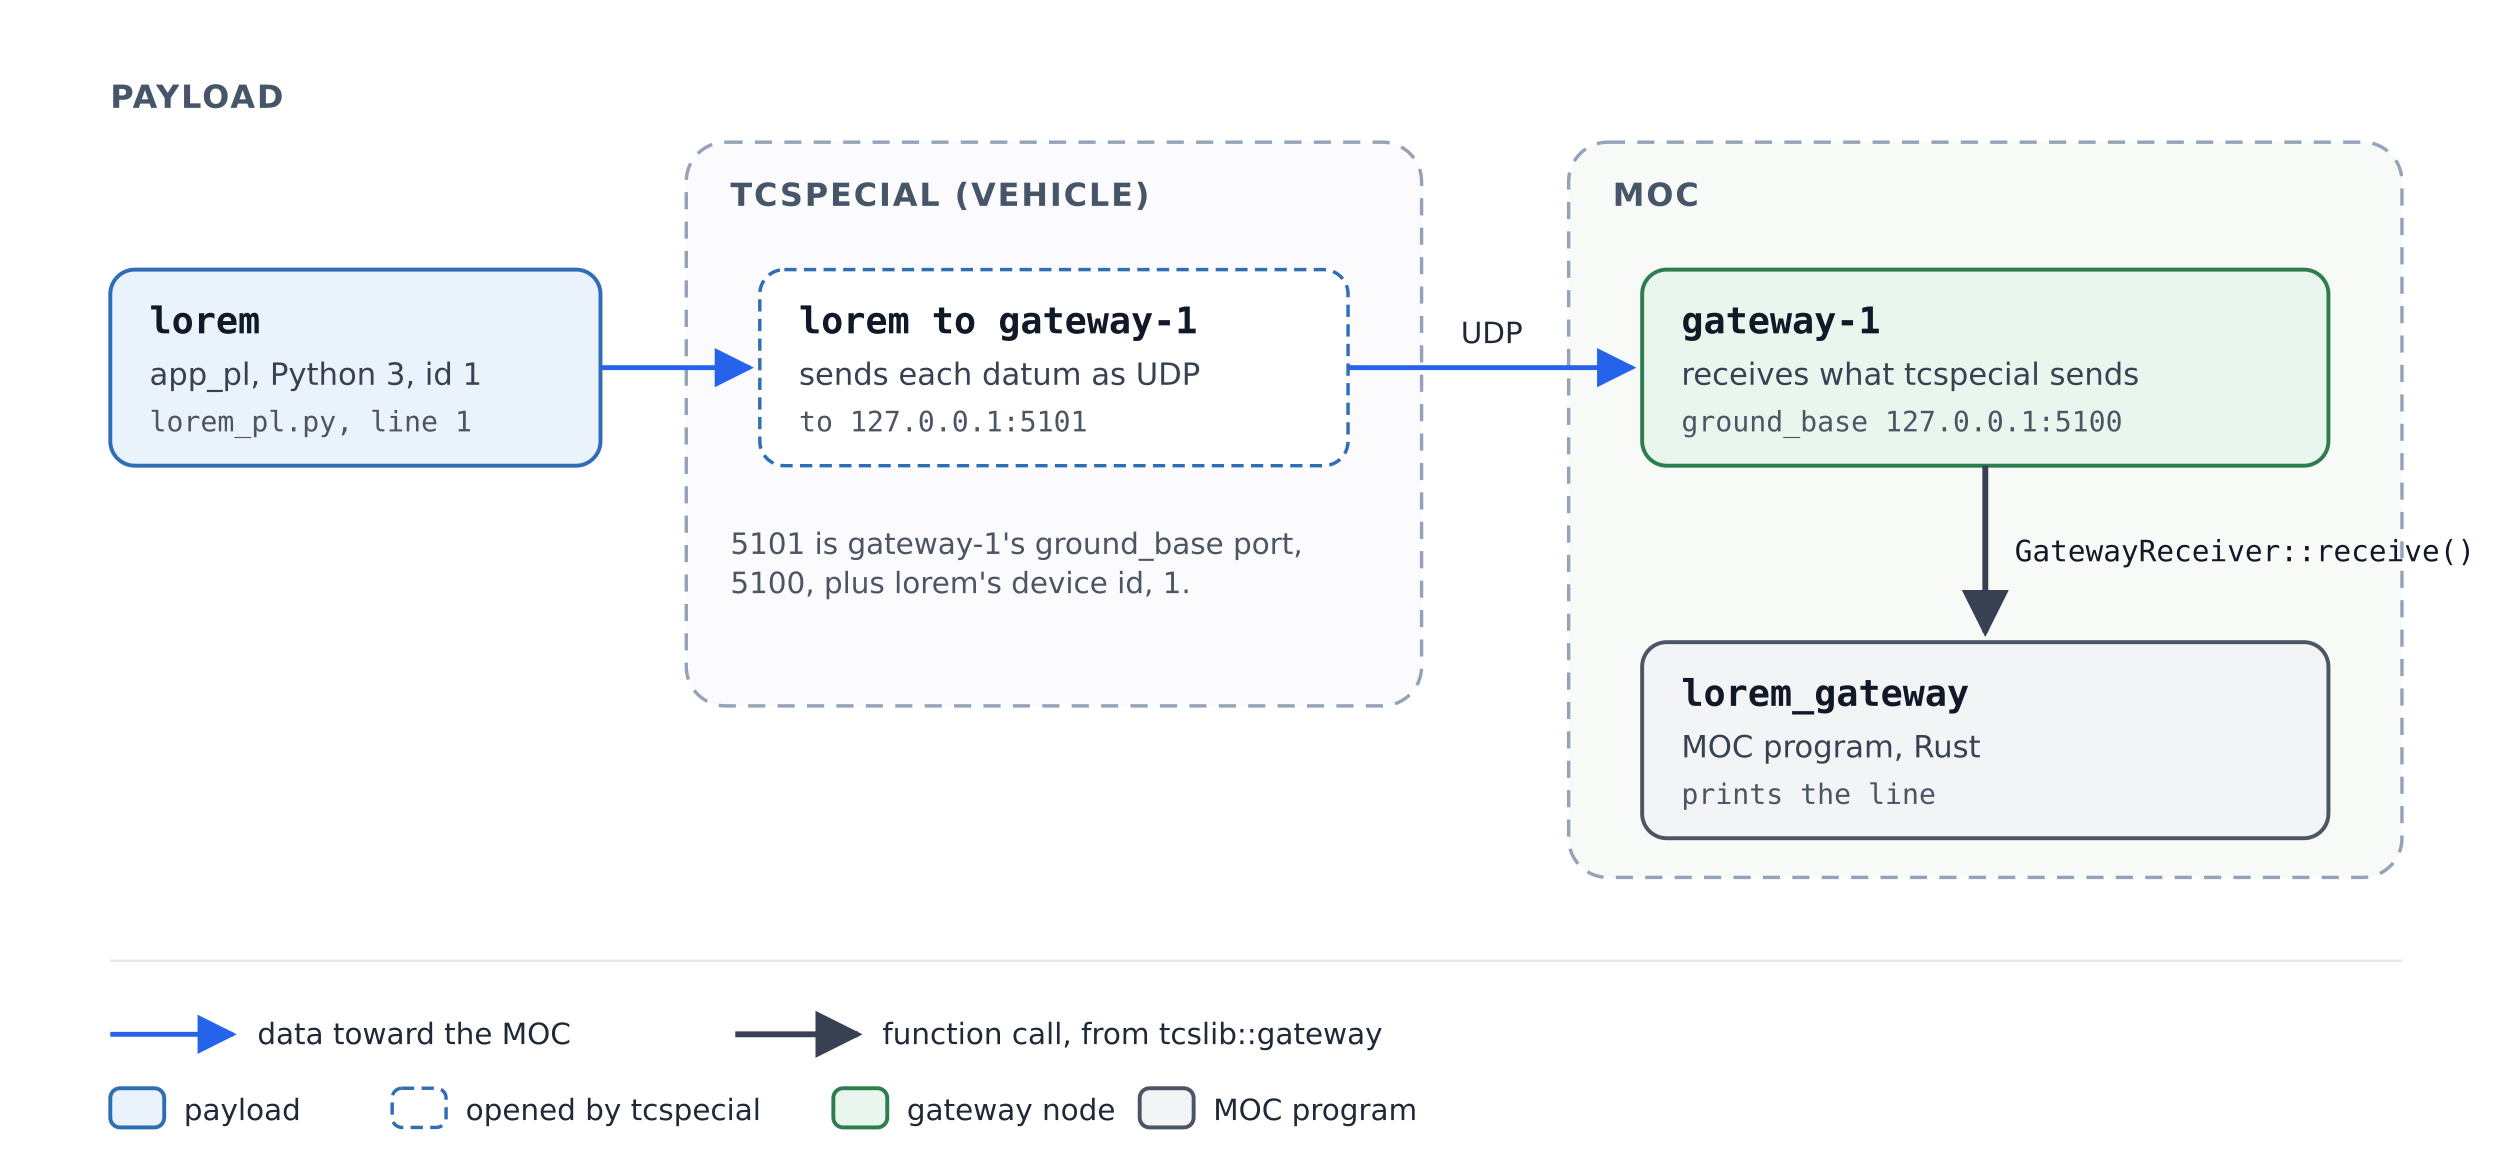
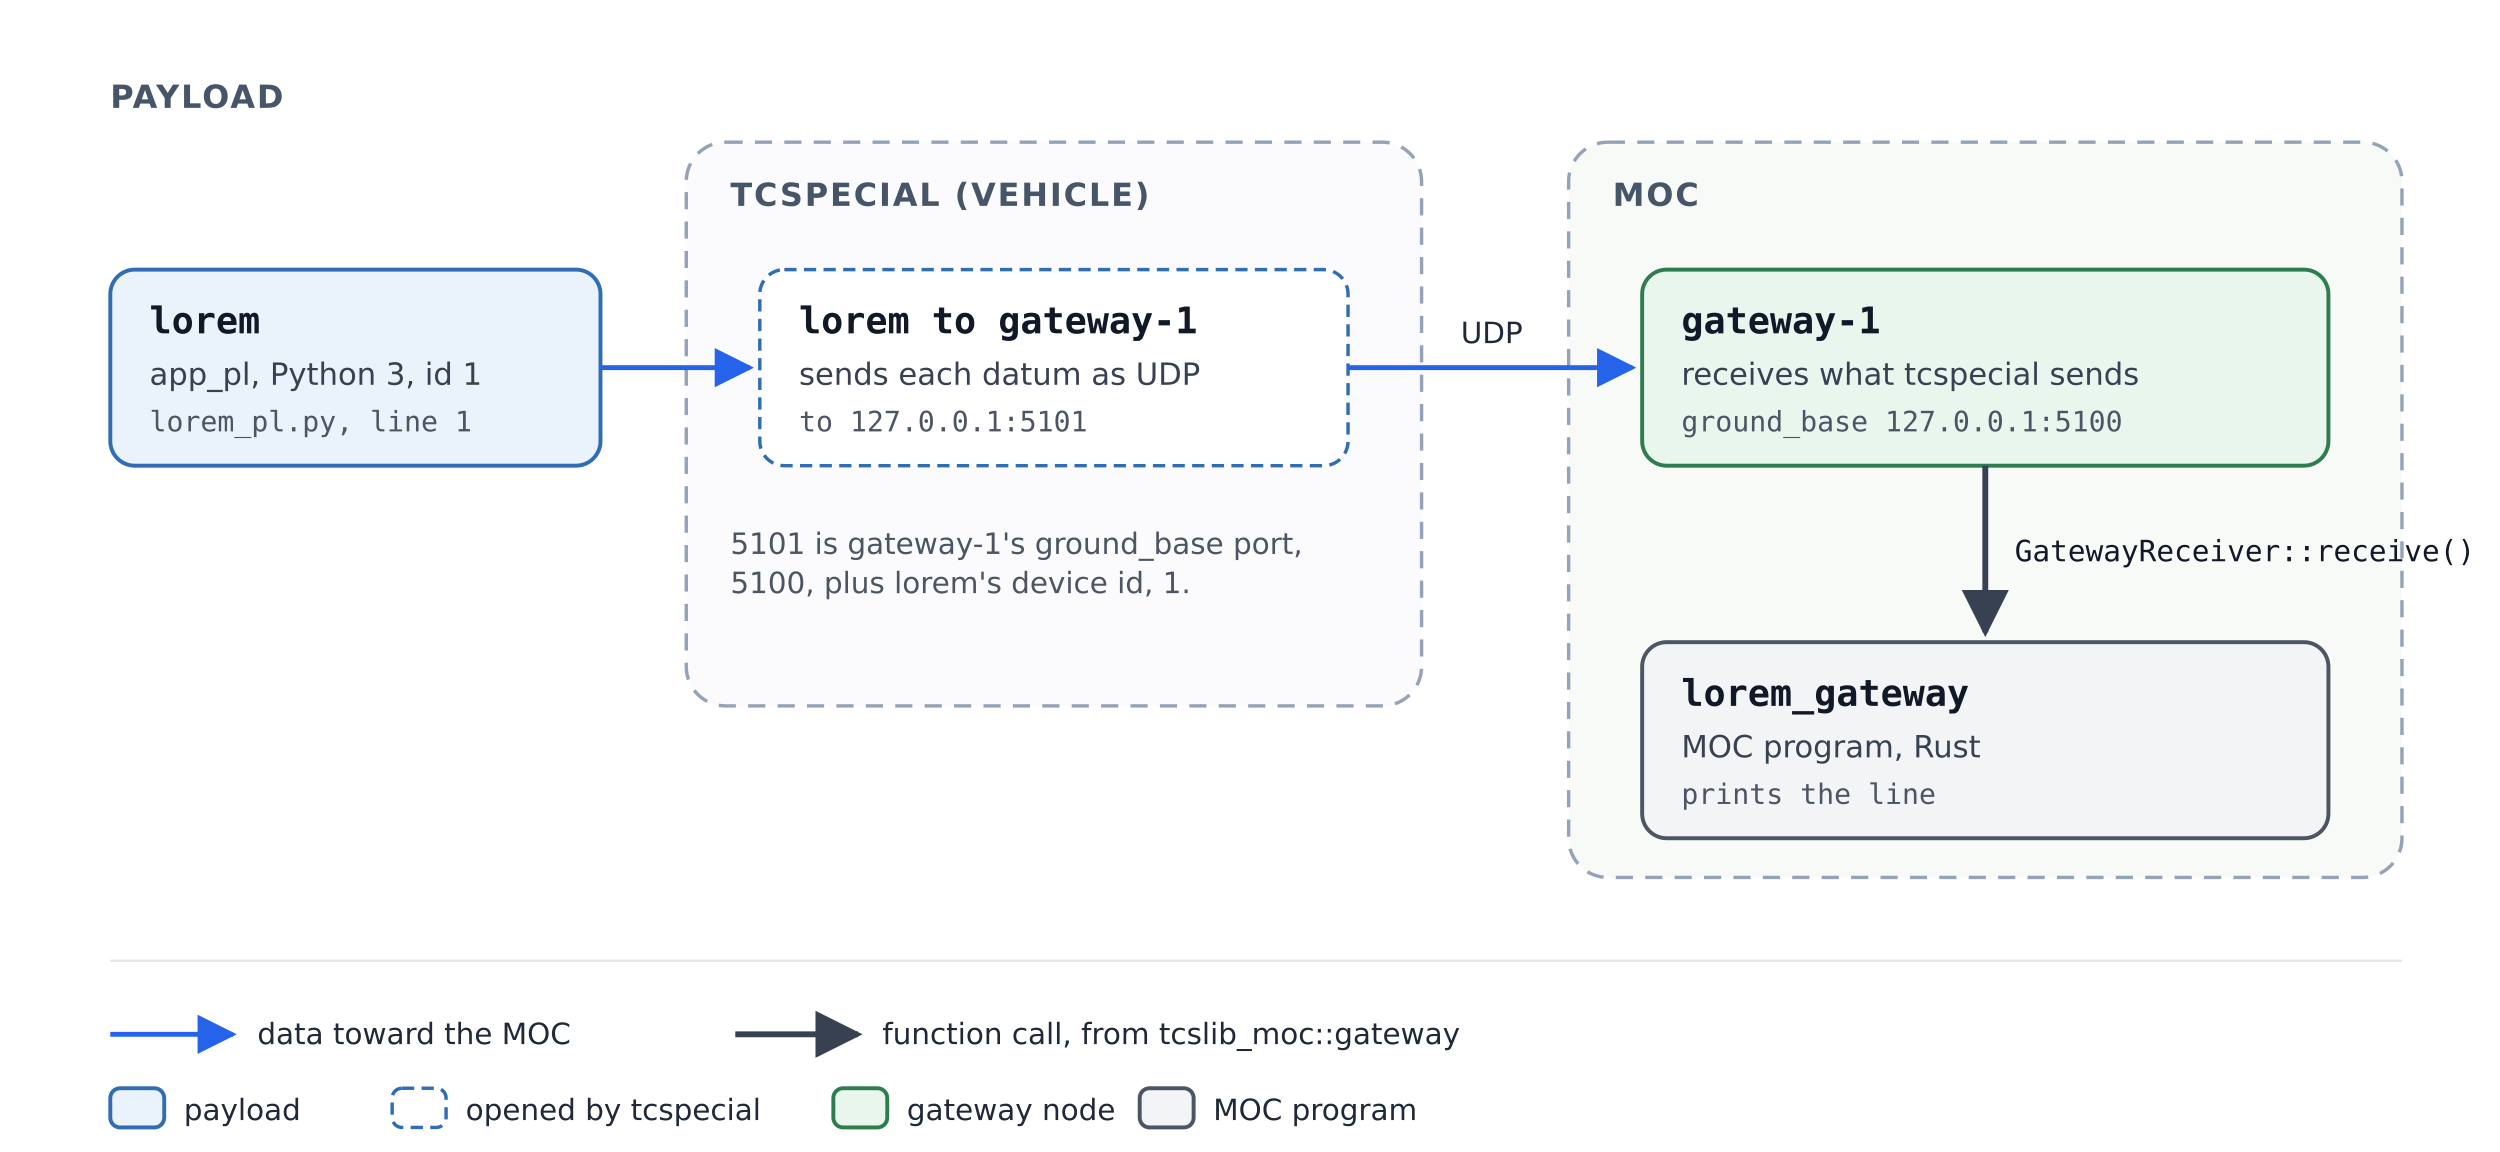
<svg xmlns="http://www.w3.org/2000/svg" width="1020" height="470" viewBox="0 0 1020 470" role="img" aria-labelledby="title desc">
  <defs>
    <style>
      text { font-family: "DejaVu Sans", Helvetica, Arial, sans-serif; fill: #111827; }
      .name { font-family: "DejaVu Sans Mono", Menlo, Consolas, monospace; font-size: 15px; font-weight: bold; }
      .kind { font-size: 12.5px; fill: #374151; }
      .detail { font-family: "DejaVu Sans Mono", Menlo, Consolas, monospace; font-size: 11.5px; fill: #4b5563; }
      .code { font-family: "DejaVu Sans Mono", Menlo, Consolas, monospace; font-size: 12px; fill: #111827; }
      .heading { font-size: 13px; font-weight: bold; fill: #475569; letter-spacing: 0.06em; }
      .label { font-size: 12px; fill: #1f2937; }
      .note { font-size: 12px; fill: #4b5563; }
      .payload { fill: #eaf2fb; stroke: #2f6db5; stroke-width: 1.6; }
      .gateway { fill: #e9f6ee; stroke: #2e7d4f; stroke-width: 1.6; }
      .socket { fill: #ffffff; stroke: #2f6db5; stroke-width: 1.4; stroke-dasharray: 5 3; }
      .ground { fill: #f3f4f6; stroke: #4b5563; stroke-width: 1.6; }
      .boundary { fill: #fbfbfd; stroke: #94a3b8; stroke-width: 1.4; stroke-dasharray: 7 5; }
      .groundside { fill: #f8faf8; stroke: #94a3b8; stroke-width: 1.4; stroke-dasharray: 7 5; }
      .groundward { fill: none; stroke: #2563eb; stroke-width: 2; }
      .call { fill: none; stroke: #374151; stroke-width: 2.4; }
    </style>
    <marker id="arrow-blue" viewBox="0 0 10 10" refX="9" refY="5" markerWidth="8" markerHeight="8" orient="auto-start-reverse">
      <path d="M0,0 L10,5 L0,10 z" fill="#2563eb" />
    </marker>
    <marker id="arrow-call" viewBox="0 0 10 10" refX="9" refY="5" markerWidth="8" markerHeight="8" orient="auto-start-reverse">
      <path d="M0,0 L10,5 L0,10 z" fill="#374151" />
    </marker>
  </defs>
  <rect width="1020" height="470" fill="#ffffff" />
  <text class="heading" x="45" y="44">PAYLOAD</text>
  <rect class="boundary" x="280" y="58" width="300" height="230" rx="16" />
  <text class="heading" x="298" y="84">TCSPECIAL (VEHICLE)</text>
  <rect class="groundside" x="640" y="58" width="340" height="300" rx="16" />
  <text class="heading" x="658" y="84">MOC</text>
  <rect class="payload" x="45" y="110" width="200" height="80" rx="10" />
  <text class="name" x="61" y="136">lorem</text>
  <text class="kind" x="61" y="157">app_pl, Python 3, id 1</text>
  <text class="detail" x="61" y="176">lorem_pl.py, line 1</text>
  <rect class="socket" x="310" y="110" width="240" height="80" rx="10" />
  <text class="name" x="326" y="136">lorem to gateway-1</text>
  <text class="kind" x="326" y="157">sends each datum as UDP</text>
  <text class="detail" x="326" y="176">to 127.0.0.1:5101</text>
  <text class="note" x="298" y="226">5101 is gateway-1's ground_base port,</text>
  <text class="note" x="298" y="242">5100, plus lorem's device id, 1.</text>
  <rect class="gateway" x="670" y="110" width="280" height="80" rx="10" />
  <text class="name" x="686" y="136">gateway-1</text>
  <text class="kind" x="686" y="157">receives what tcspecial sends</text>
  <text class="detail" x="686" y="176">ground_base 127.0.0.1:5100</text>
  <rect class="ground" x="670" y="262" width="280" height="80" rx="10" />
  <text class="name" x="686" y="288">lorem_gateway</text>
  <text class="kind" x="686" y="309">MOC program, Rust</text>
  <text class="detail" x="686" y="328">prints the line</text>
  <path class="groundward" d="M245,150 L306,150" marker-end="url(#arrow-blue)" />
  <path class="groundward" d="M550,150 L666,150" marker-end="url(#arrow-blue)" />
  <text class="label" x="596" y="140">UDP</text>
  <path class="call" d="M810,190 L810,258" marker-end="url(#arrow-call)" />
  <text class="code" x="822" y="229">GatewayReceiver::receive()</text>
  <line x1="45" y1="392" x2="980" y2="392" stroke="#e5e7eb" stroke-width="1" />
  <path class="groundward" d="M45,422 L95,422" marker-end="url(#arrow-blue)" />
  <text class="label" x="105" y="426">data toward the MOC</text>
  <path class="call" d="M300,422 L350,422" marker-end="url(#arrow-call)" />
-   <text class="label" x="360" y="426">function call, from tcslib::gateway</text>
+   <text class="label" x="360" y="426">function call, from tcslib_moc::gateway</text>
  <rect class="payload" x="45" y="444" width="22" height="16" rx="4" />
  <text class="label" x="75" y="457">payload</text>
  <rect class="socket" x="160" y="444" width="22" height="16" rx="4" />
  <text class="label" x="190" y="457">opened by tcspecial</text>
  <rect class="gateway" x="340" y="444" width="22" height="16" rx="4" />
  <text class="label" x="370" y="457">gateway node</text>
  <rect class="ground" x="465" y="444" width="22" height="16" rx="4" />
  <text class="label" x="495" y="457">MOC program</text>
</svg>
